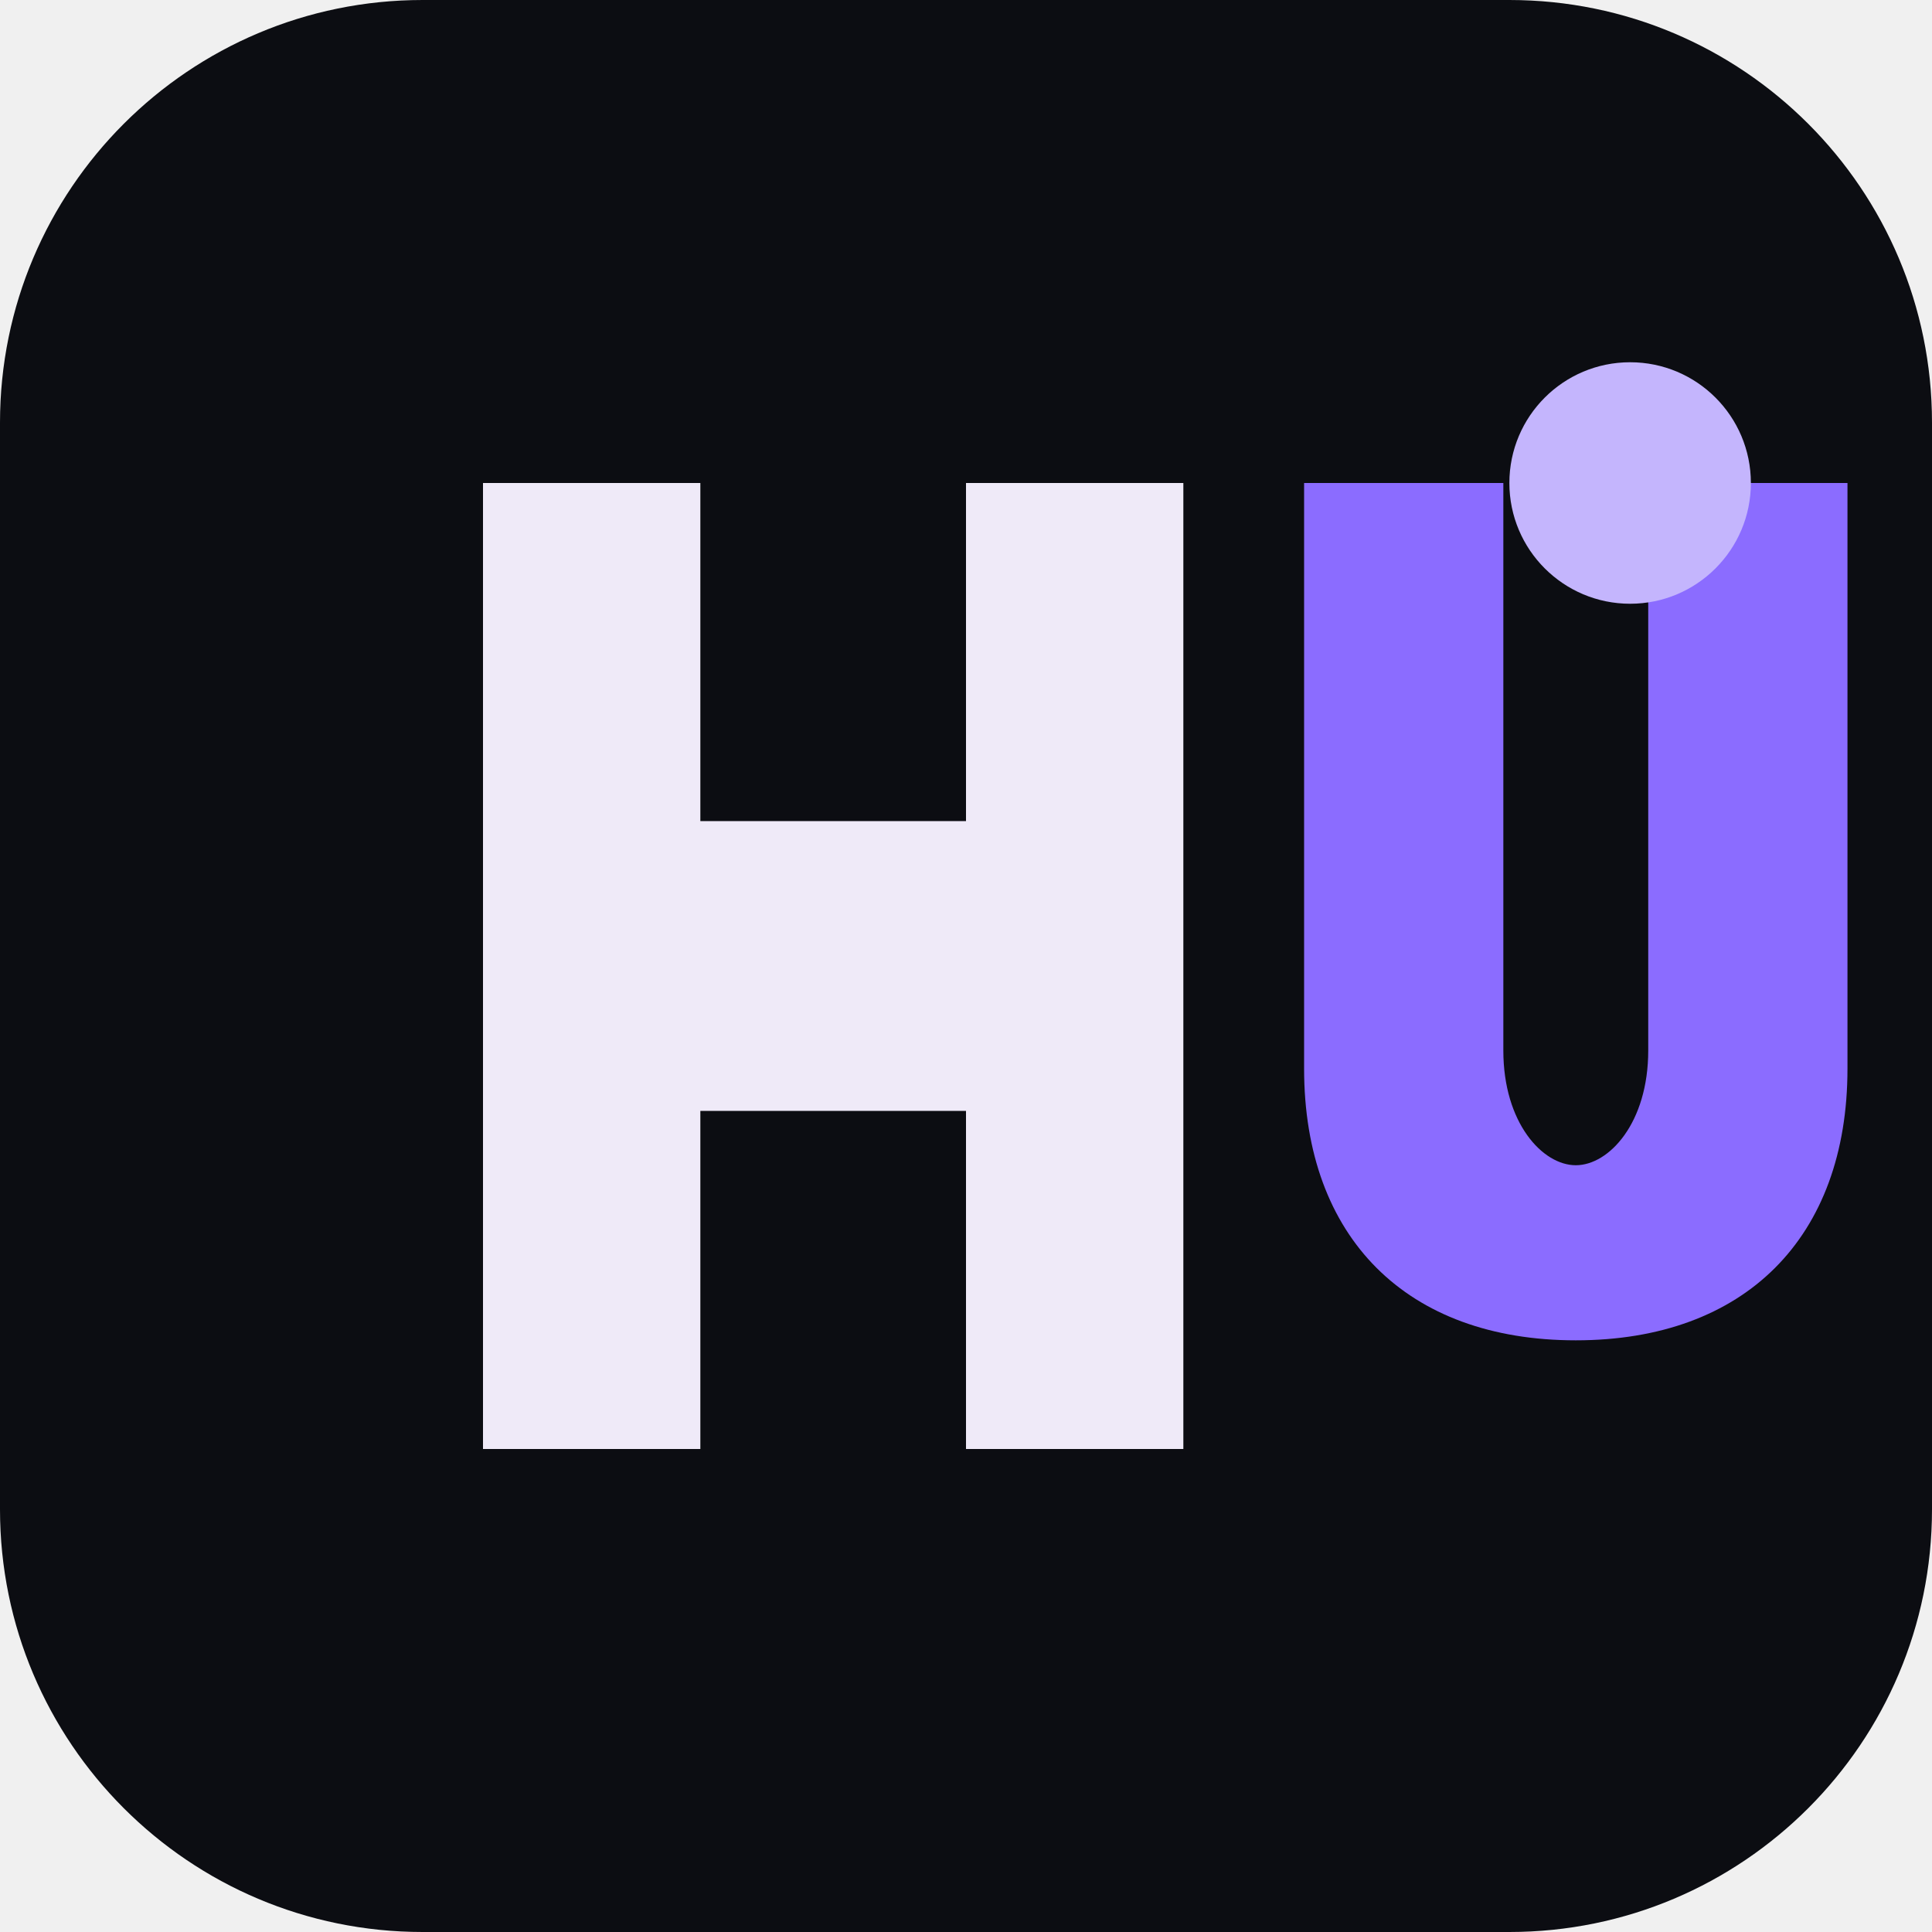
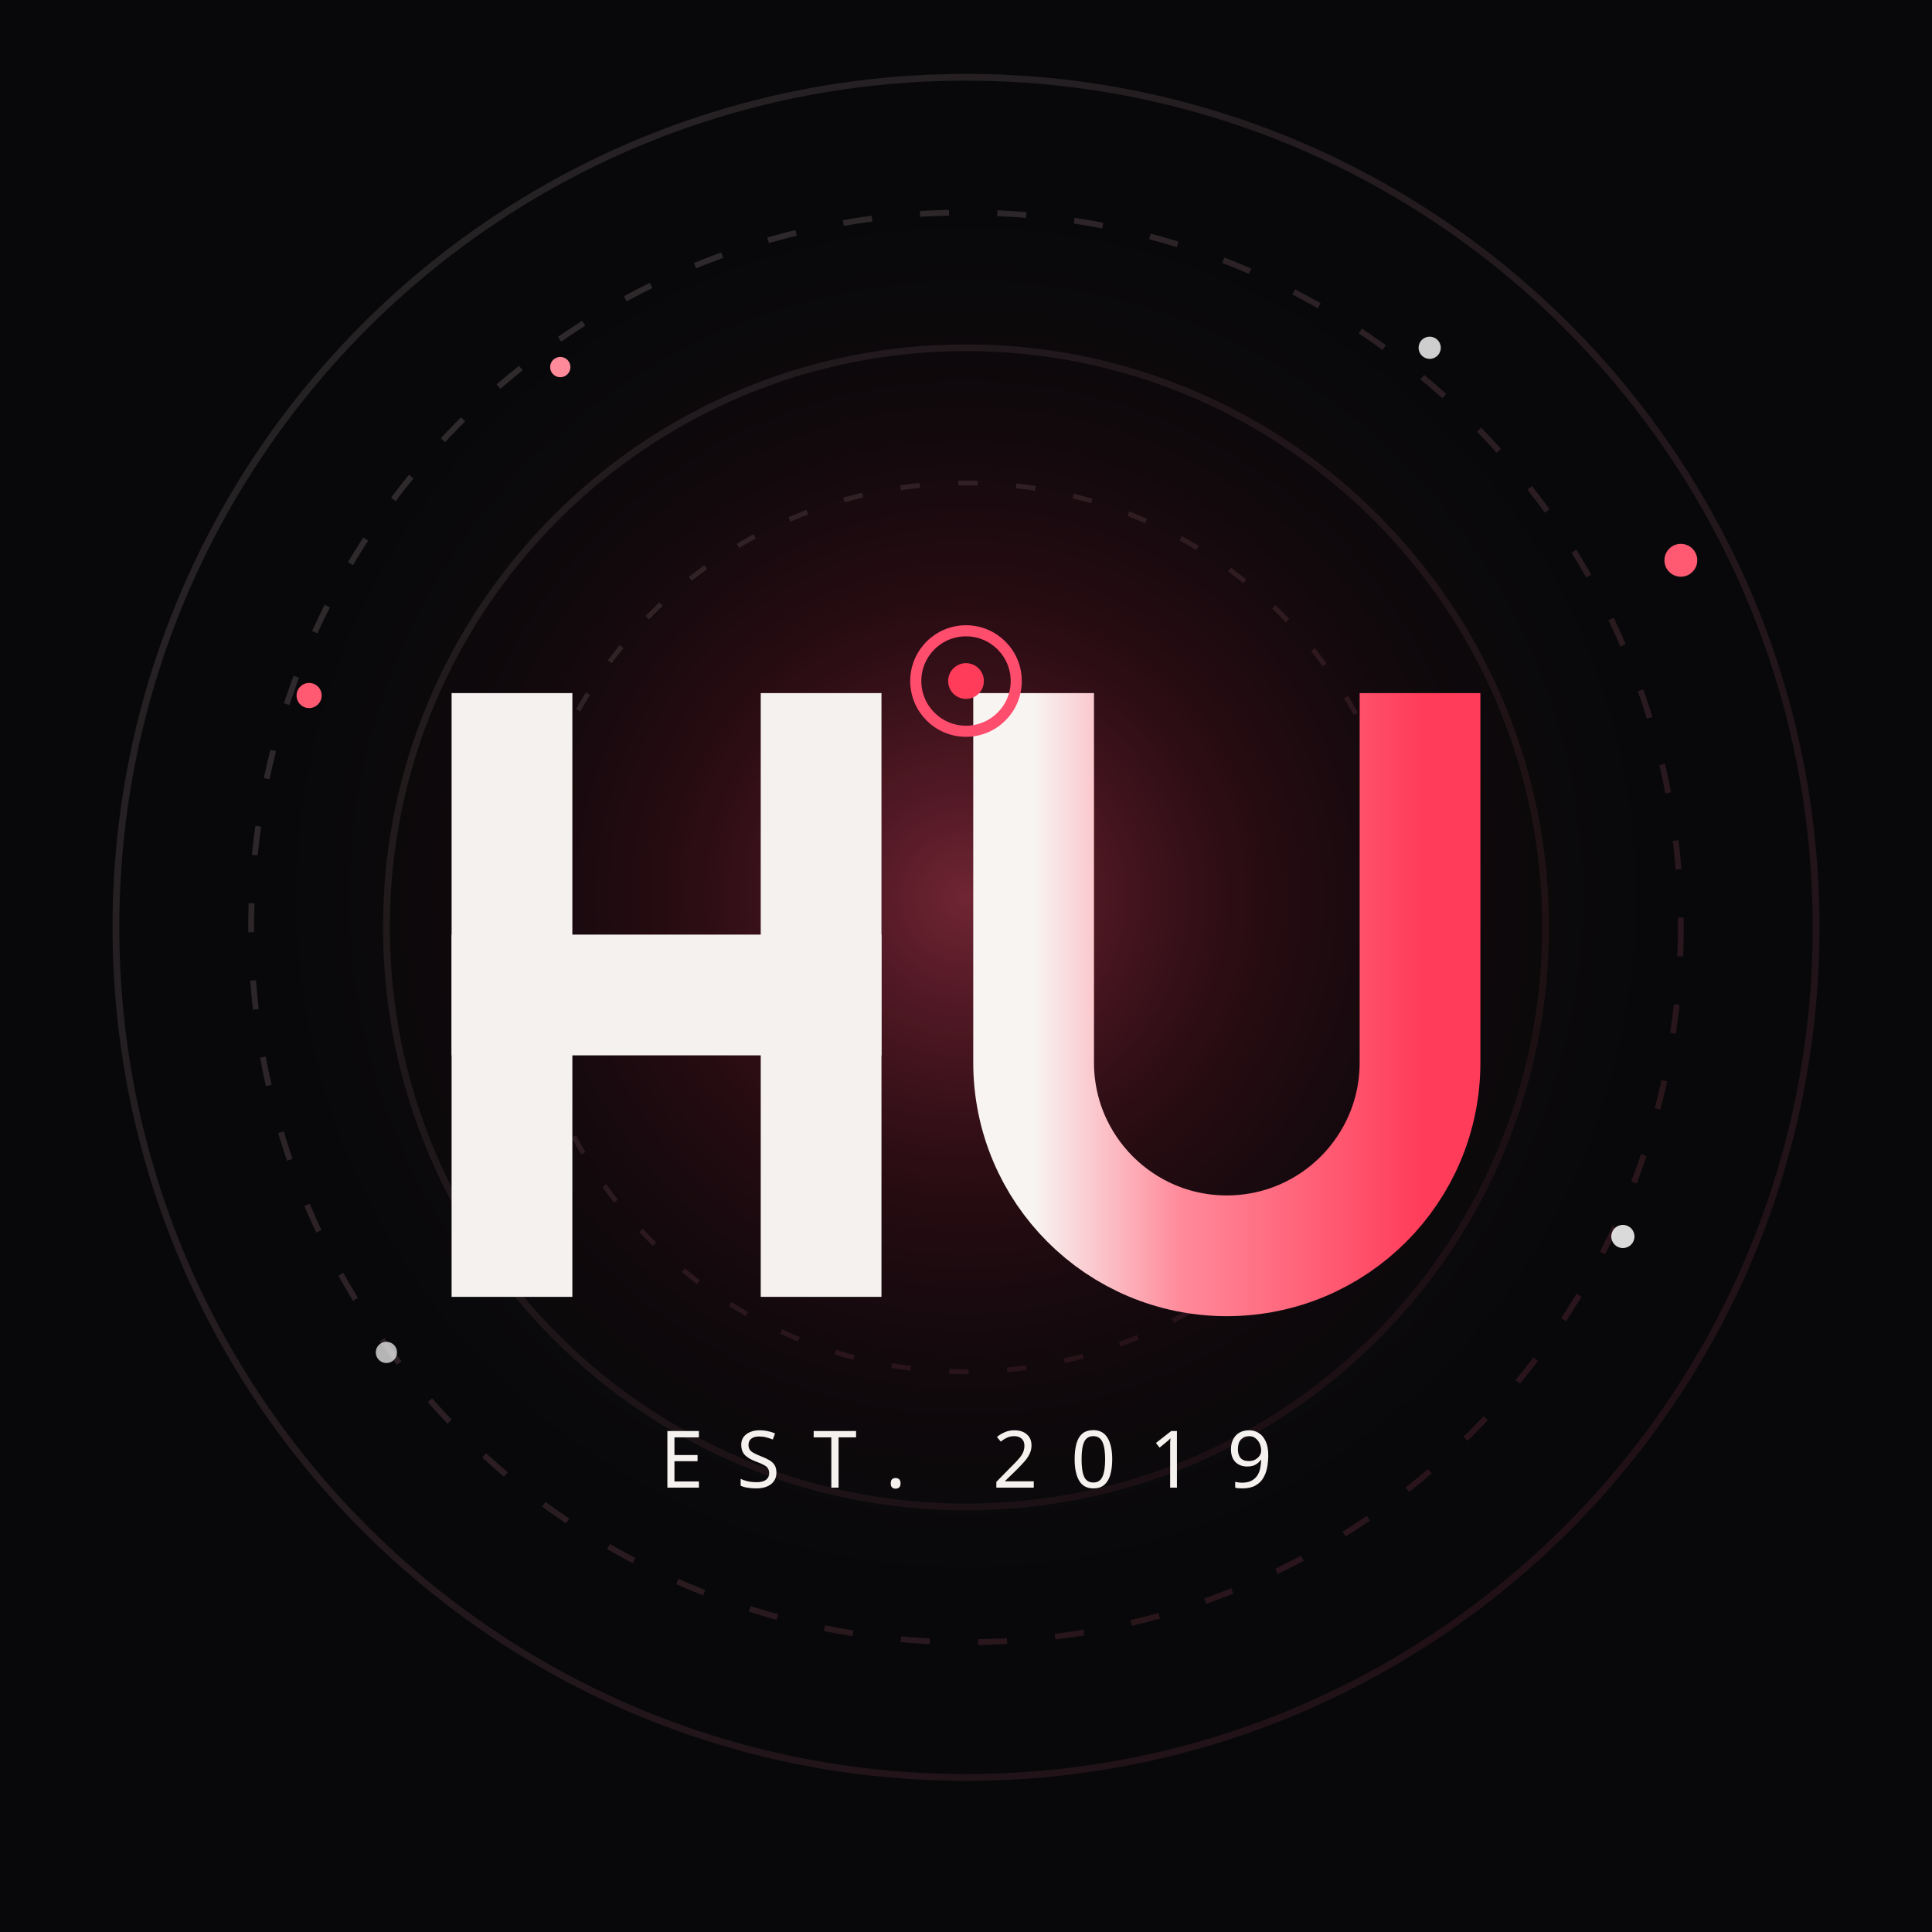
- <svg xmlns="http://www.w3.org/2000/svg" viewBox="0 0 64 64" fill="none">
-   <rect width="64" height="64" rx="14" fill="#0C0D12" />
-   <path d="M16 48V16h7.2v11.2h8.8V16H39.2v32H32V36.8h-8.8V48H16Z" fill="#EFEAF8" />
-   <path d="M43.2 16v19.4c0 5.6 3.4 9 9 9s9-3.4 9-9V16H54.6v18.8c0 2.4-1.3 3.8-2.4 3.8s-2.4-1.4-2.4-3.8V16H43.2Z" fill="#8B6CFF" />
-   <circle cx="54" cy="16" r="4" fill="#C4B5FD" />
+ <svg xmlns="http://www.w3.org/2000/svg" viewBox="0 0 200 200">
+   <defs>
+     <radialGradient id="hx-glow" cx="50%" cy="48%" r="48%">
+       <stop offset="0%" stop-color="#ff4d6d" stop-opacity="0.42" />
+       <stop offset="42%" stop-color="#c41e3a" stop-opacity="0.16" />
+       <stop offset="100%" stop-color="#08080a" stop-opacity="0" />
+     </radialGradient>
+     <linearGradient id="hx-u" x1="0" y1="0" x2="1" y2="0">
+       <stop offset="0%" stop-color="#f7f4f2" />
+       <stop offset="38%" stop-color="#ff8a9a" />
+       <stop offset="100%" stop-color="#ff3d5a" />
+     </linearGradient>
+     <linearGradient id="hx-ring" x1="0" y1="0" x2="1" y2="1">
+       <stop offset="0%" stop-color="#ffffff" stop-opacity="0.22" />
+       <stop offset="100%" stop-color="#ff4d6d" stop-opacity="0.18" />
+     </linearGradient>
+   </defs>
+   <rect width="200" height="200" fill="#08080a" />
+   <circle cx="100" cy="96" r="78" fill="url(#hx-glow)" />
+   <g fill="none" stroke="url(#hx-ring)">
+     <circle cx="100" cy="96" r="88" stroke-width="0.7" opacity="0.55" />
+     <circle cx="100" cy="96" r="74" stroke-width="0.6" stroke-dasharray="3 5" opacity="0.7" />
+     <circle cx="100" cy="96" r="60" stroke-width="0.7" opacity="0.4" />
+     <circle cx="100" cy="96" r="46" stroke-width="0.5" stroke-dasharray="2 4" opacity="0.5" />
+   </g>
+   <circle cx="174" cy="58" r="1.7" fill="#ff5a72" />
+   <circle cx="168" cy="128" r="1.2" fill="#fff" opacity="0.85" />
+   <circle cx="32" cy="72" r="1.3" fill="#ff5a72" />
+   <circle cx="40" cy="140" r="1.1" fill="#fff" opacity="0.7" />
+   <circle cx="148" cy="36" r="1.15" fill="#fff" opacity="0.8" />
+   <circle cx="58" cy="38" r="1.05" fill="#ff8a9a" />
+   <g fill="none" stroke="#f4f1ee" stroke-width="12.5" stroke-linecap="square">
+     <path d="M53 78v50" />
+     <path d="M85 78v50" />
+     <path d="M53 103h32" />
+   </g>
+   <path d="M107 78v32a20 20 0 0 0 40 0V78" fill="none" stroke="url(#hx-u)" stroke-width="12.5" stroke-linecap="square" />
+   <circle cx="100" cy="70.5" r="5.2" fill="none" stroke="#ff4d6d" stroke-width="1.15" />
+   <circle cx="100" cy="70.5" r="1.85" fill="#ff3d5a" />
+   <text x="100" y="154" text-anchor="middle" fill="#f4f1ee" font-family="Outfit, ui-sans-serif, system-ui, sans-serif" font-size="8.2" font-weight="500" letter-spacing="3.4">EST. 2019</text>
</svg>
